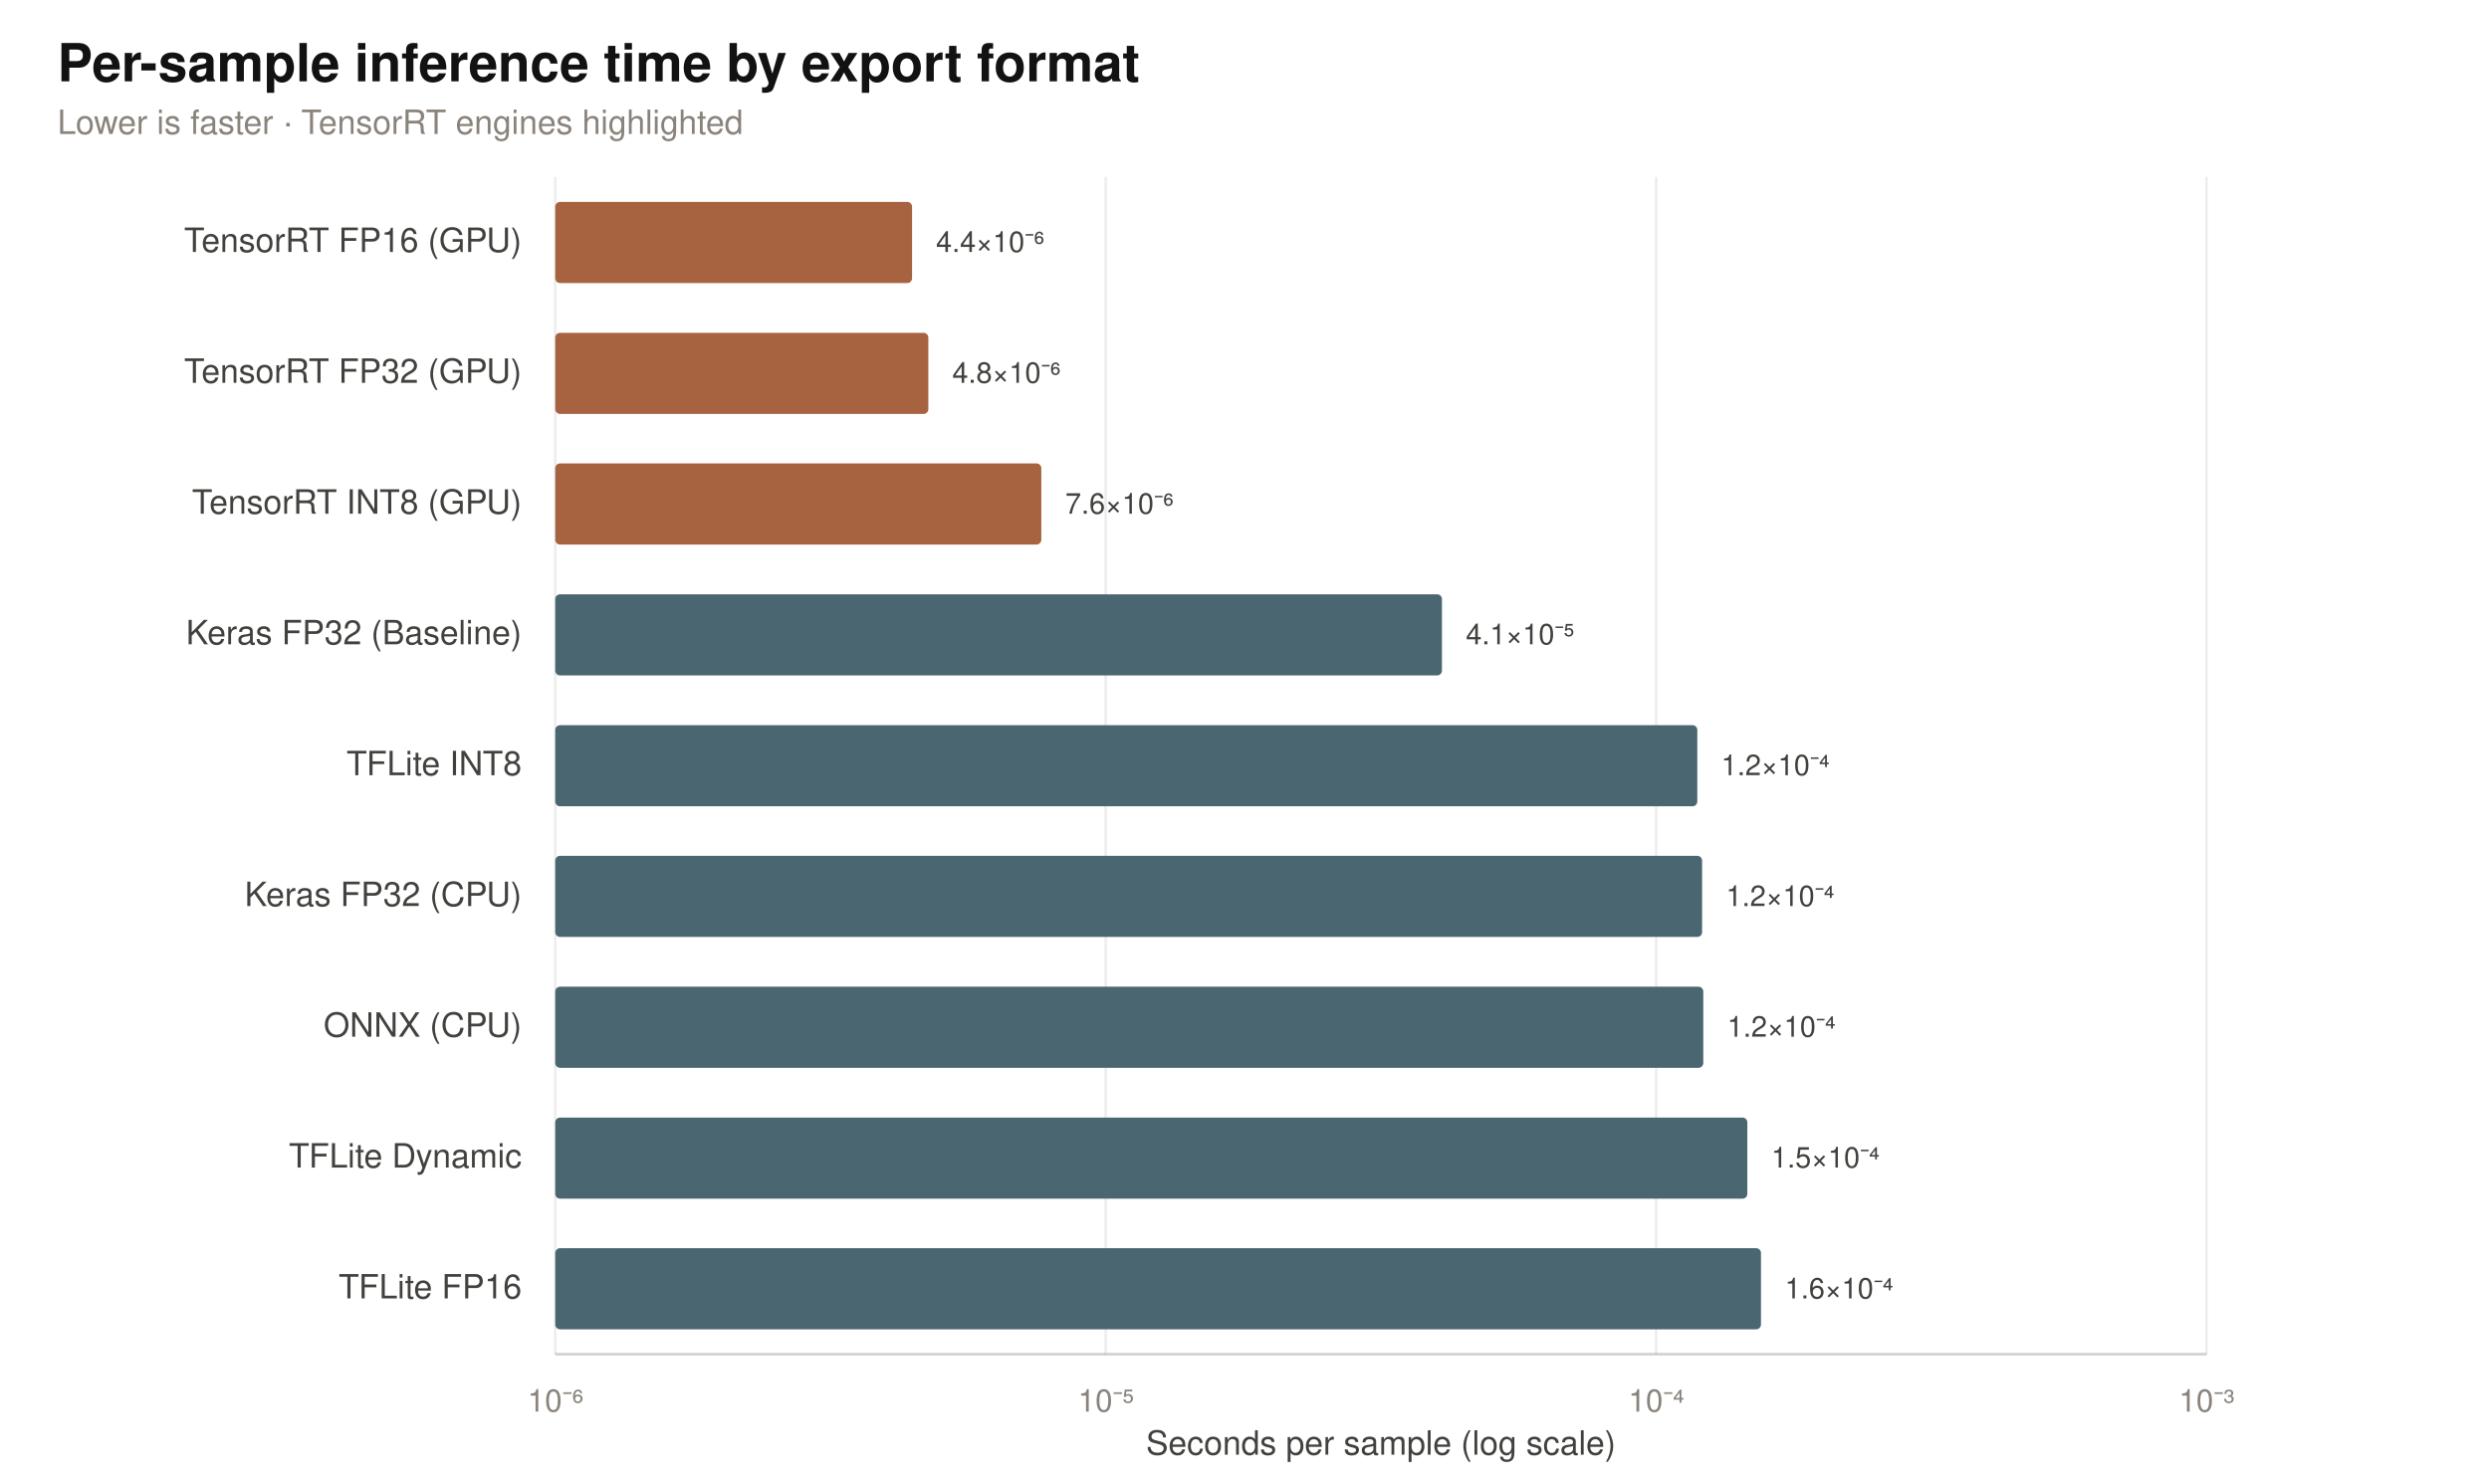
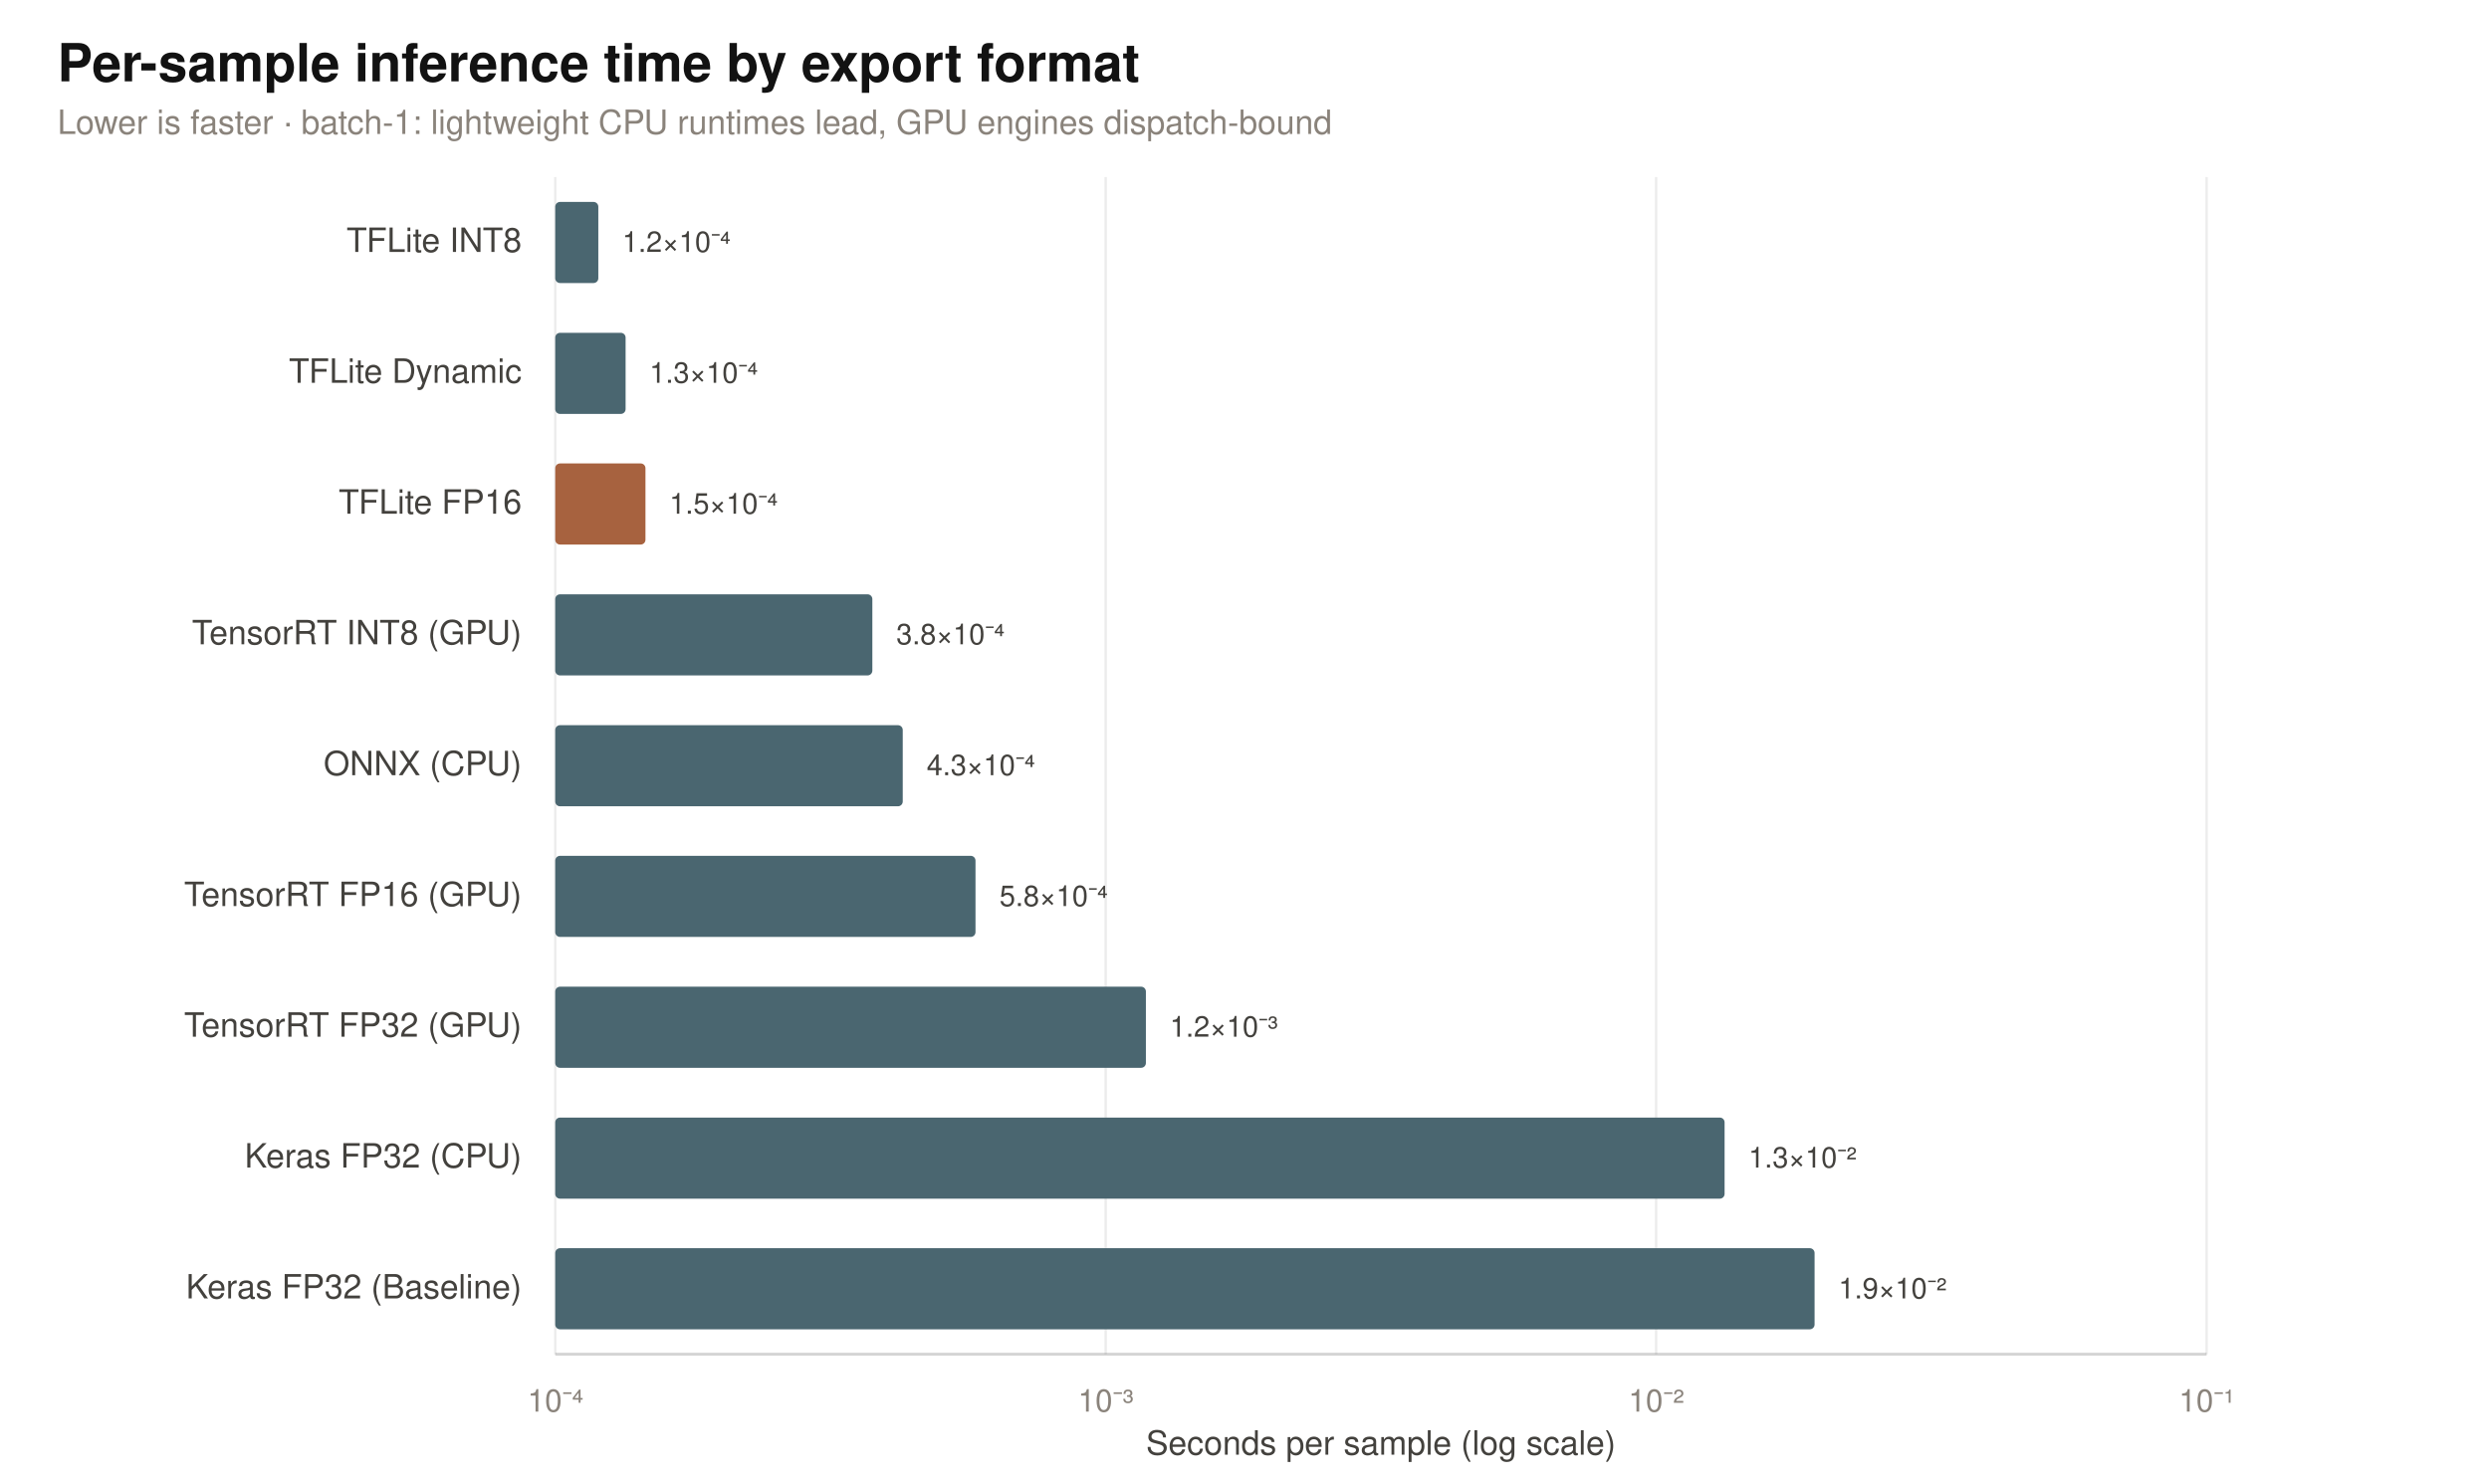
<svg xmlns="http://www.w3.org/2000/svg" viewBox="0 0 1040 620" width="1040" height="620" role="img" font-family="&quot;ABC Monument Grotesk Light&quot;,&quot;Helvetica Neue&quot;,Helvetica,Arial,sans-serif" preserveAspectRatio="xMidYMid meet">
  <style>
    .bg { fill: none; }
    .title { font: 600 22px "ABC Monument Grotesk Light","Helvetica Neue",Helvetica,Arial,sans-serif; fill: #121212; }
    .subtitle { font: 400 14px "ABC Monument Grotesk Light","Helvetica Neue",Helvetica,Arial,sans-serif; fill: #8a837b; }
    .axis-title { font: 500 14px "ABC Monument Grotesk Light","Helvetica Neue",Helvetica,Arial,sans-serif; fill: #43413d; }
    .tick { font: 400 13px "ABC Monument Grotesk Light","Helvetica Neue",Helvetica,Arial,sans-serif; fill: #8a837b; }
    .tick-strong { font: 500 14px "ABC Monument Grotesk Light","Helvetica Neue",Helvetica,Arial,sans-serif; fill: #43413d; }
    .value { font: 500 12px "ABC Monument Grotesk Light","Helvetica Neue",Helvetica,Arial,sans-serif; fill: #43413d; }
    .legend { font: 400 14px "ABC Monument Grotesk Light","Helvetica Neue",Helvetica,Arial,sans-serif; fill: #43413d; }
    .grid { stroke: rgba(17,17,17,0.08); stroke-width: 1; }
    .axis { stroke: rgba(17,17,17,0.18); stroke-width: 1.2; }</style>
  <rect class="bg" x="0" y="0" width="1040" height="620" />
  <text x="24.0" y="34.0" class="title" text-anchor="start">Per-sample inference time by export format</text>
-   <text x="24.0" y="56.0" class="subtitle" text-anchor="start">Lower is faster · TensorRT engines highlighted</text>
+   <text x="24.0" y="56.0" class="subtitle" text-anchor="start">Lower is faster · batch-1: lightweight CPU runtimes lead, GPU engines dispatch-bound</text>
  <line class="grid" x1="232.0" y1="74" x2="232.0" y2="566" />
-   <text x="232.0" y="590.0" class="tick" text-anchor="middle">10⁻⁶</text>
+   <text x="232.0" y="590.0" class="tick" text-anchor="middle">10⁻⁴</text>
  <line class="grid" x1="462.0" y1="74" x2="462.0" y2="566" />
-   <text x="462.0" y="590.0" class="tick" text-anchor="middle">10⁻⁵</text>
+   <text x="462.0" y="590.0" class="tick" text-anchor="middle">10⁻³</text>
  <line class="grid" x1="692.0" y1="74" x2="692.0" y2="566" />
-   <text x="692.0" y="590.0" class="tick" text-anchor="middle">10⁻⁴</text>
+   <text x="692.0" y="590.0" class="tick" text-anchor="middle">10⁻²</text>
  <line class="grid" x1="922.0" y1="74" x2="922.0" y2="566" />
-   <text x="922.0" y="590.0" class="tick" text-anchor="middle">10⁻³</text>
+   <text x="922.0" y="590.0" class="tick" text-anchor="middle">10⁻¹</text>
  <line class="axis" x1="232" y1="566" x2="922" y2="566" />
  <text x="577.0" y="608.0" class="axis-title" text-anchor="middle">Seconds per sample (log scale)</text>
-   <rect x="232.0" y="84.4" width="149.1" height="33.9" fill="#a7623f" rx="2" />
-   <text x="218.0" y="105.3" class="tick-strong" text-anchor="end">TensorRT FP16 (GPU)</text>
-   <text x="391.1" y="105.3" class="value" text-anchor="start">4.4×10⁻⁶</text>
-   <rect x="232.0" y="139.1" width="155.9" height="33.9" fill="#a7623f" rx="2" />
-   <text x="218.0" y="160.0" class="tick-strong" text-anchor="end">TensorRT FP32 (GPU)</text>
-   <text x="397.9" y="160.0" class="value" text-anchor="start">4.8×10⁻⁶</text>
-   <rect x="232.0" y="193.7" width="203.1" height="33.9" fill="#a7623f" rx="2" />
-   <text x="218.0" y="214.7" class="tick-strong" text-anchor="end">TensorRT INT8 (GPU)</text>
-   <text x="445.1" y="214.7" class="value" text-anchor="start">7.6×10⁻⁶</text>
-   <rect x="232.0" y="248.4" width="370.5" height="33.9" fill="#4a6670" rx="2" />
-   <text x="218.0" y="269.3" class="tick-strong" text-anchor="end">Keras FP32 (Baseline)</text>
-   <text x="612.5" y="269.3" class="value" text-anchor="start">4.1×10⁻⁵</text>
-   <rect x="232.0" y="303.1" width="477.2" height="33.9" fill="#4a6670" rx="2" />
-   <text x="218.0" y="324.0" class="tick-strong" text-anchor="end">TFLite INT8</text>
-   <text x="719.2" y="324.0" class="value" text-anchor="start">1.2×10⁻⁴</text>
-   <rect x="232.0" y="357.7" width="479.2" height="33.9" fill="#4a6670" rx="2" />
-   <text x="218.0" y="378.7" class="tick-strong" text-anchor="end">Keras FP32 (CPU)</text>
-   <text x="721.2" y="378.7" class="value" text-anchor="start">1.2×10⁻⁴</text>
-   <rect x="232.0" y="412.4" width="479.7" height="33.9" fill="#4a6670" rx="2" />
-   <text x="218.0" y="433.3" class="tick-strong" text-anchor="end">ONNX (CPU)</text>
-   <text x="721.7" y="433.3" class="value" text-anchor="start">1.2×10⁻⁴</text>
-   <rect x="232.0" y="467.1" width="498.1" height="33.9" fill="#4a6670" rx="2" />
-   <text x="218.0" y="488.0" class="tick-strong" text-anchor="end">TFLite Dynamic</text>
-   <text x="740.1" y="488.0" class="value" text-anchor="start">1.5×10⁻⁴</text>
-   <rect x="232.0" y="521.7" width="503.8" height="33.9" fill="#4a6670" rx="2" />
-   <text x="218.0" y="542.7" class="tick-strong" text-anchor="end">TFLite FP16</text>
-   <text x="745.8" y="542.7" class="value" text-anchor="start">1.6×10⁻⁴</text>
+   <rect x="232.0" y="84.4" width="18.0" height="33.9" fill="#4a6670" rx="2" />
+   <text x="218.0" y="105.3" class="tick-strong" text-anchor="end">TFLite INT8</text>
+   <text x="260.0" y="105.3" class="value" text-anchor="start">1.2×10⁻⁴</text>
+   <rect x="232.0" y="139.1" width="29.4" height="33.9" fill="#4a6670" rx="2" />
+   <text x="218.0" y="160.0" class="tick-strong" text-anchor="end">TFLite Dynamic</text>
+   <text x="271.4" y="160.0" class="value" text-anchor="start">1.3×10⁻⁴</text>
+   <rect x="232.0" y="193.7" width="37.7" height="33.9" fill="#a7623f" rx="2" />
+   <text x="218.0" y="214.7" class="tick-strong" text-anchor="end">TFLite FP16</text>
+   <text x="279.7" y="214.7" class="value" text-anchor="start">1.5×10⁻⁴</text>
+   <rect x="232.0" y="248.4" width="132.5" height="33.9" fill="#4a6670" rx="2" />
+   <text x="218.0" y="269.3" class="tick-strong" text-anchor="end">TensorRT INT8 (GPU)</text>
+   <text x="374.5" y="269.3" class="value" text-anchor="start">3.8×10⁻⁴</text>
+   <rect x="232.0" y="303.1" width="145.2" height="33.9" fill="#4a6670" rx="2" />
+   <text x="218.0" y="324.0" class="tick-strong" text-anchor="end">ONNX (CPU)</text>
+   <text x="387.2" y="324.0" class="value" text-anchor="start">4.3×10⁻⁴</text>
+   <rect x="232.0" y="357.7" width="175.6" height="33.9" fill="#4a6670" rx="2" />
+   <text x="218.0" y="378.7" class="tick-strong" text-anchor="end">TensorRT FP16 (GPU)</text>
+   <text x="417.6" y="378.7" class="value" text-anchor="start">5.8×10⁻⁴</text>
+   <rect x="232.0" y="412.4" width="246.8" height="33.9" fill="#4a6670" rx="2" />
+   <text x="218.0" y="433.3" class="tick-strong" text-anchor="end">TensorRT FP32 (GPU)</text>
+   <text x="488.8" y="433.3" class="value" text-anchor="start">1.2×10⁻³</text>
+   <rect x="232.0" y="467.1" width="488.6" height="33.9" fill="#4a6670" rx="2" />
+   <text x="218.0" y="488.0" class="tick-strong" text-anchor="end">Keras FP32 (CPU)</text>
+   <text x="730.6" y="488.0" class="value" text-anchor="start">1.3×10⁻²</text>
+   <rect x="232.0" y="521.7" width="526.2" height="33.9" fill="#4a6670" rx="2" />
+   <text x="218.0" y="542.7" class="tick-strong" text-anchor="end">Keras FP32 (Baseline)</text>
+   <text x="768.2" y="542.7" class="value" text-anchor="start">1.9×10⁻²</text>
</svg>
